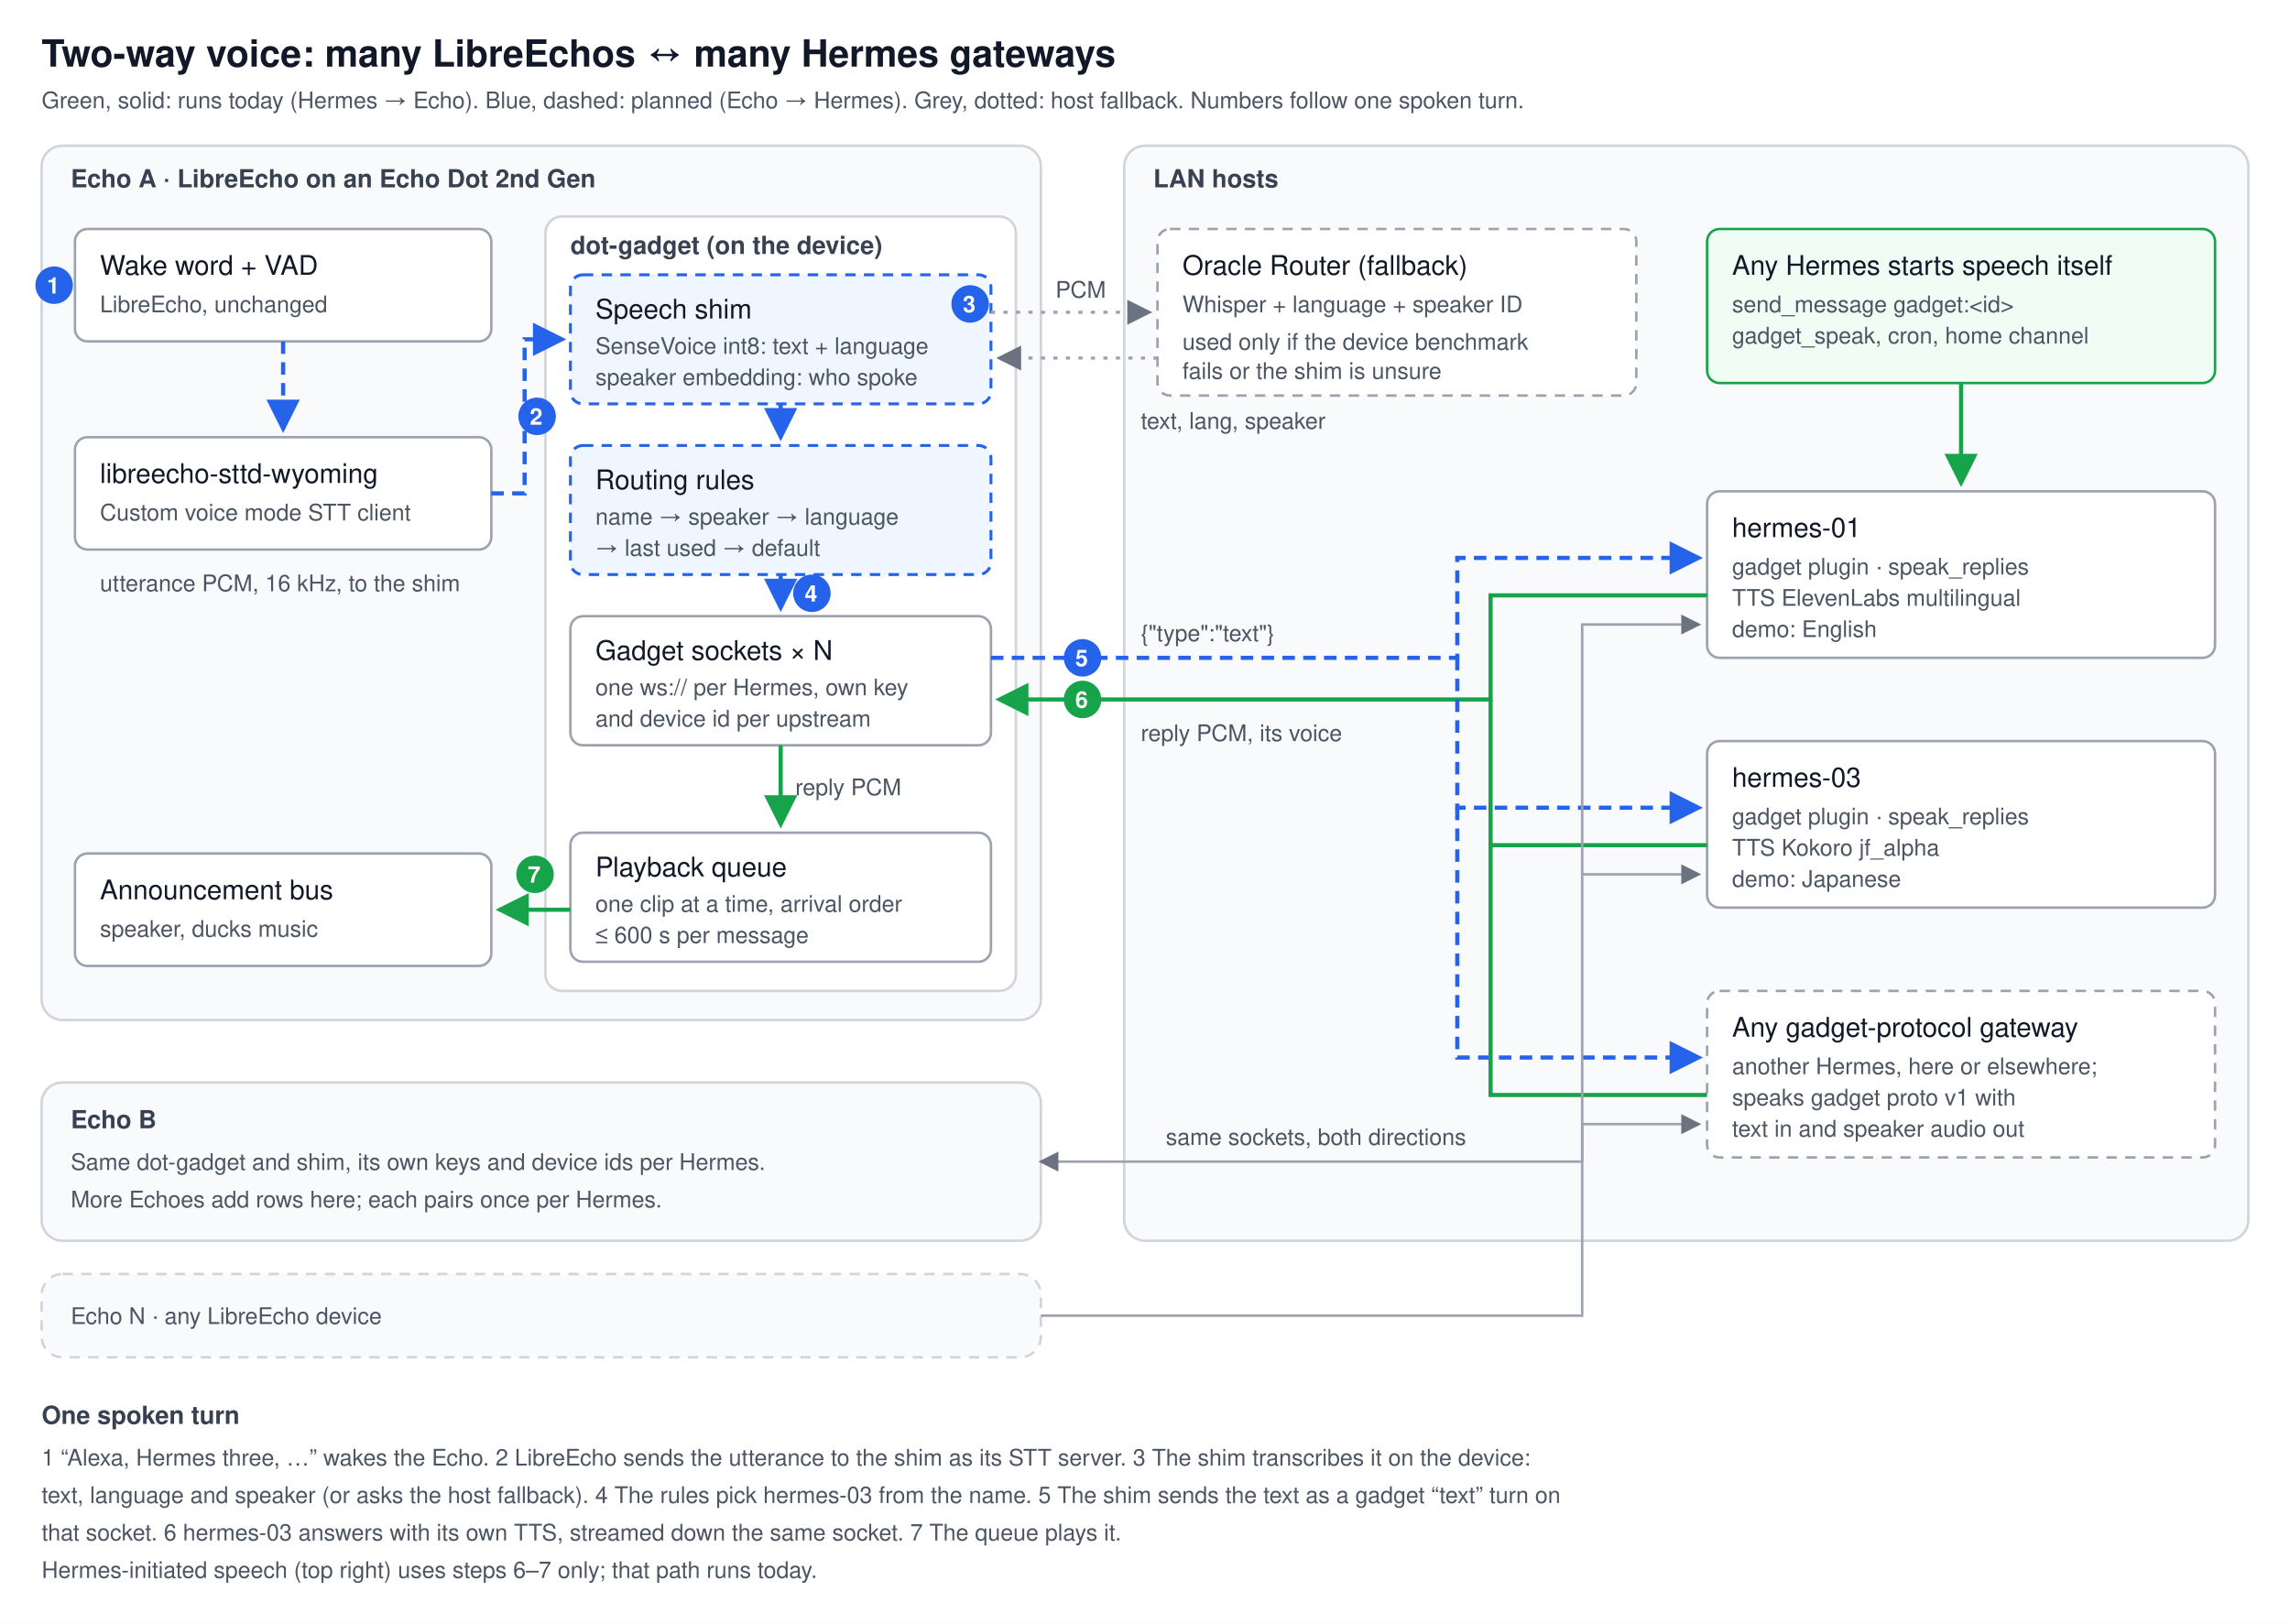
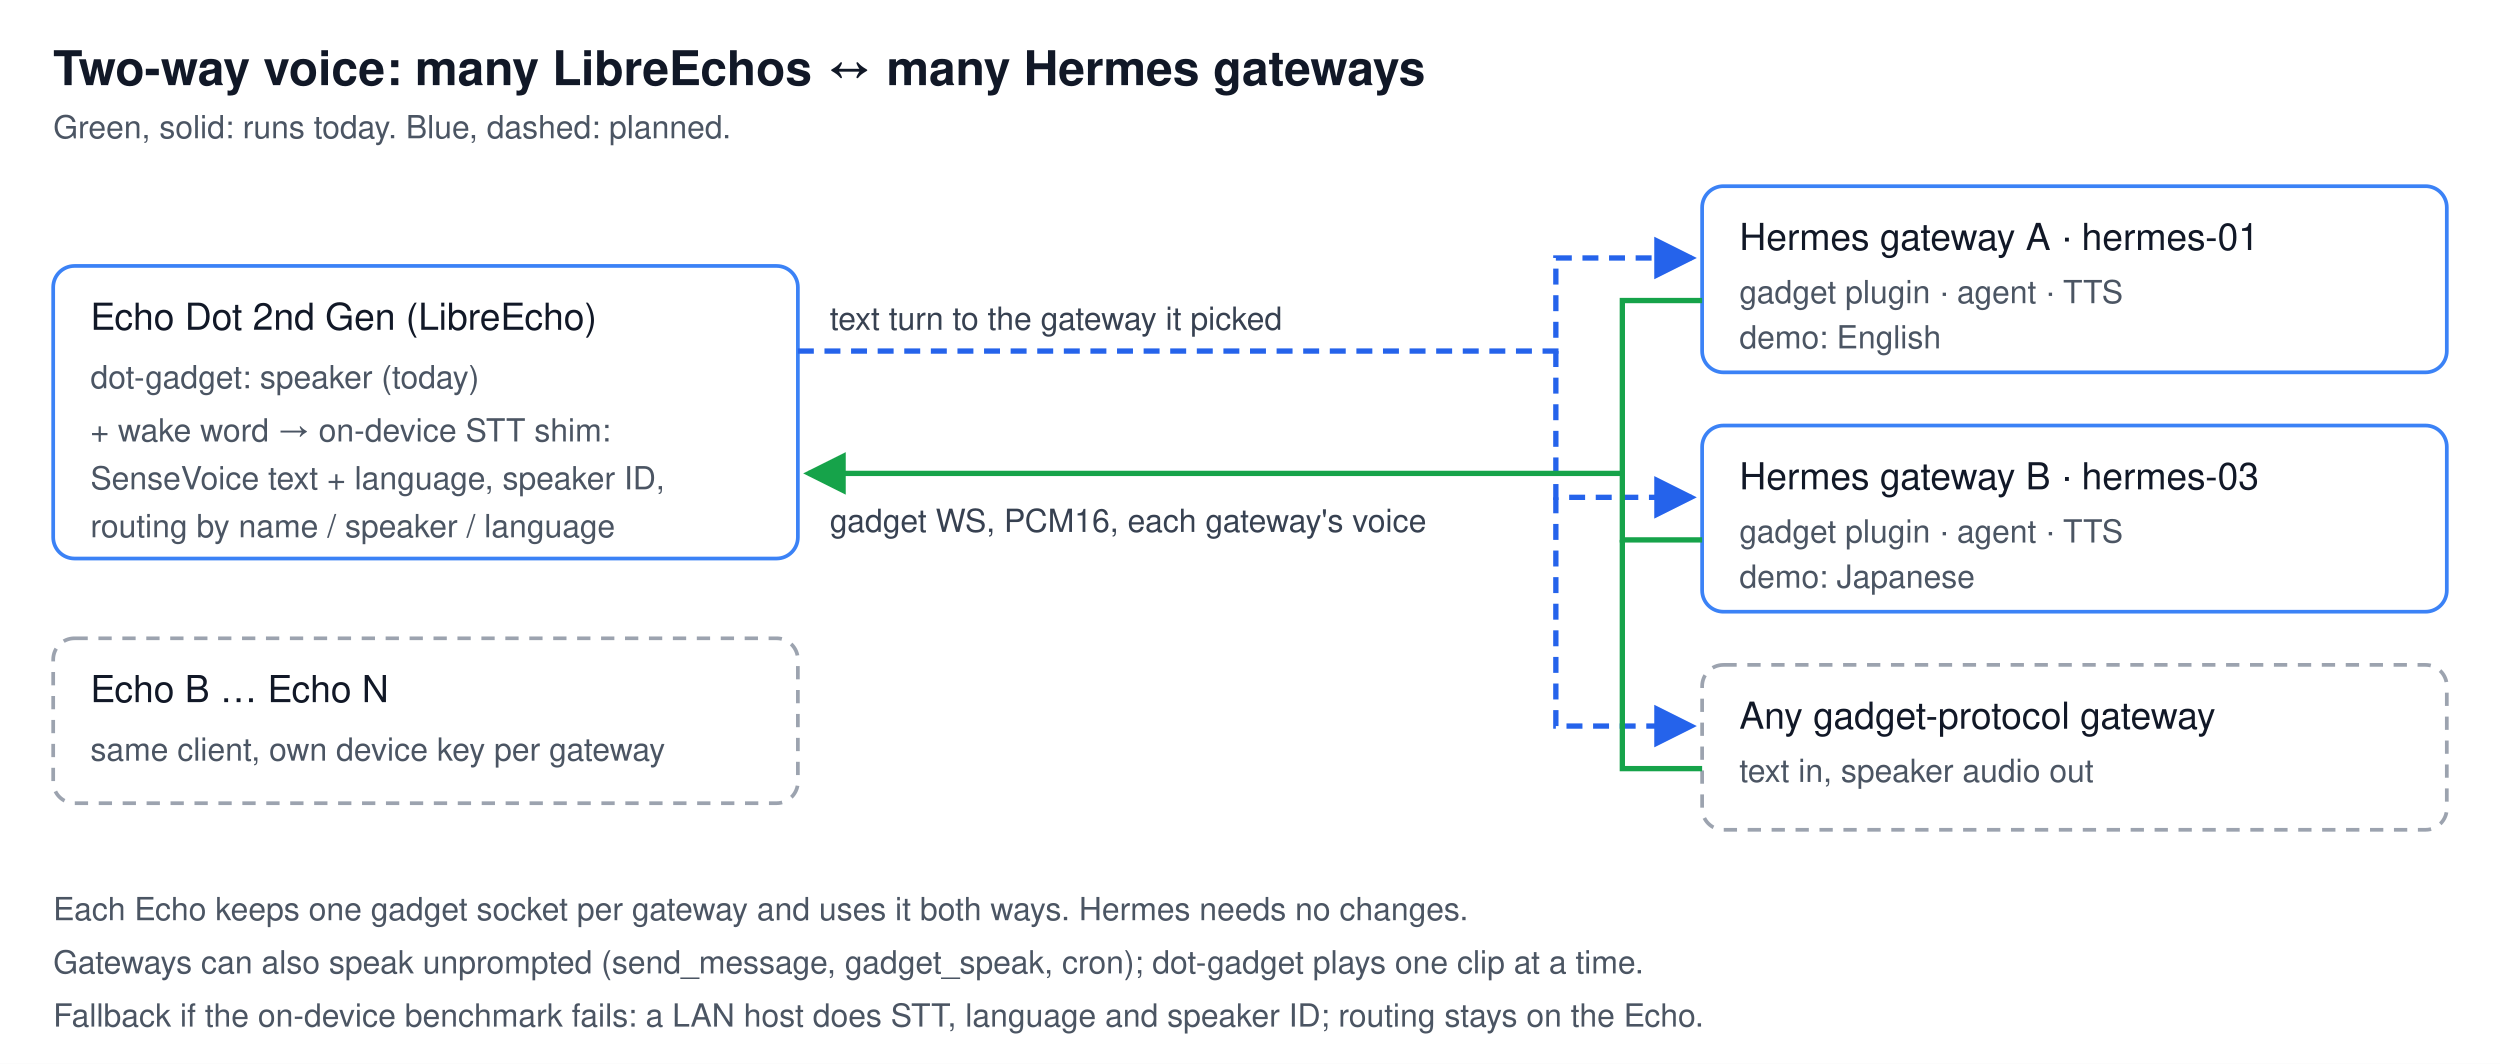
- <svg xmlns="http://www.w3.org/2000/svg" viewBox="0 0 1100 780" width="1100" height="780" font-family="-apple-system, Segoe UI, Helvetica, Arial, sans-serif">
+ <svg xmlns="http://www.w3.org/2000/svg" viewBox="0 0 940 400" width="940" height="400" font-family="-apple-system, Segoe UI, Helvetica, Arial, sans-serif">
  <defs>
-     <marker id="a" viewBox="0 0 8 8" refX="7" refY="4" markerWidth="8" markerHeight="8" orient="auto-start-reverse">
+     <marker id="a" viewBox="0 0 8 8" refX="7" refY="4" markerWidth="8" markerHeight="8" orient="auto">
      <path d="M0,0L8,4L0,8z" fill="#2563eb" />
    </marker>
-     <marker id="g" viewBox="0 0 8 8" refX="7" refY="4" markerWidth="8" markerHeight="8" orient="auto-start-reverse">
+     <marker id="g" viewBox="0 0 8 8" refX="7" refY="4" markerWidth="8" markerHeight="8" orient="auto">
      <path d="M0,0L8,4L0,8z" fill="#16a34a" />
    </marker>
-     <marker id="k" viewBox="0 0 8 8" refX="7" refY="4" markerWidth="8" markerHeight="8" orient="auto-start-reverse">
-       <path d="M0,0L8,4L0,8z" fill="#6b7280" />
-     </marker>
    <style>
-       text { fill: #111827; font-size: 13px; }
-       .s { font-size: 11px; fill: #4b5563; }
-       .h { font-size: 12px; font-weight: 600; fill: #374151; }
+       text { fill: #111827; font-size: 14px; }
+       .s { font-size: 12px; fill: #4b5563; }
+       .l { font-size: 12px; fill: #374151; }
      .t { font-size: 18px; font-weight: 600; }
-       .n { font-size: 11px; font-weight: 700; fill: #ffffff; }
-       .box { fill: #ffffff; stroke: #9ca3af; stroke-width: 1.2; }
-       .new { fill: #eff6ff; stroke: #2563eb; stroke-width: 1.4; stroke-dasharray: 5 4; }
-       .opt { fill: #ffffff; stroke: #9ca3af; stroke-width: 1.2; stroke-dasharray: 5 4; }
-       .grp { fill: #f9fafb; stroke: #d1d5db; stroke-width: 1.2; }
+       .box { fill: #ffffff; stroke: #3b82f6; stroke-width: 1.4; }
+       .dash { fill: #ffffff; stroke: #9ca3af; stroke-width: 1.4; stroke-dasharray: 5 4; }
      .in { stroke: #2563eb; stroke-width: 2; fill: none; stroke-dasharray: 6 4; }
-       .fb { stroke: #9ca3af; stroke-width: 1.5; fill: none; stroke-dasharray: 2 4; }
      .out { stroke: #16a34a; stroke-width: 2; fill: none; }
-       .thin { stroke: #9ca3af; stroke-width: 1.2; fill: none; }
    </style>
  </defs>
-   <rect width="1100" height="780" fill="#ffffff" />
+   <rect width="940" height="400" fill="#ffffff" />
  <text class="t" x="20" y="32">Two-way voice: many LibreEchos ↔ many Hermes gateways</text>
-   <text class="s" x="20" y="52">Green, solid: runs today (Hermes → Echo). Blue, dashed: planned (Echo → Hermes). Grey, dotted: host fallback. Numbers follow one spoken turn.</text>
-   <rect class="grp" x="20" y="70" width="480" height="420" rx="10" />
-   <text class="h" x="34" y="90">Echo A · LibreEcho on an Echo Dot 2nd Gen</text>
-   <rect class="box" x="36" y="110" width="200" height="54" rx="6" />
-   <text x="48" y="132">Wake word + VAD</text>
-   <text class="s" x="48" y="150">LibreEcho, unchanged</text>
-   <rect class="box" x="36" y="210" width="200" height="54" rx="6" />
-   <text x="48" y="232">libreecho-sttd-wyoming</text>
-   <text class="s" x="48" y="250">Custom voice mode STT client</text>
-   <rect class="box" x="36" y="410" width="200" height="54" rx="6" />
-   <text x="48" y="432">Announcement bus</text>
-   <text class="s" x="48" y="450">speaker, ducks music</text>
-   <rect class="grp" x="262" y="104" width="226" height="372" rx="8" style="fill:#ffffff" />
-   <text class="h" x="274" y="122">dot-gadget (on the device)</text>
-   <rect class="new" x="274" y="132" width="202" height="62" rx="6" />
-   <text x="286" y="153">Speech shim</text>
-   <text class="s" x="286" y="170">SenseVoice int8: text + language</text>
-   <text class="s" x="286" y="185">speaker embedding: who spoke</text>
-   <rect class="new" x="274" y="214" width="202" height="62" rx="6" />
-   <text x="286" y="235">Routing rules</text>
-   <text class="s" x="286" y="252">name → speaker → language</text>
-   <text class="s" x="286" y="267">→ last used → default</text>
-   <rect class="box" x="274" y="296" width="202" height="62" rx="6" />
-   <text x="286" y="317">Gadget sockets × N</text>
-   <text class="s" x="286" y="334">one ws:// per Hermes, own key</text>
-   <text class="s" x="286" y="349">and device id per upstream</text>
-   <rect class="box" x="274" y="400" width="202" height="62" rx="6" />
-   <text x="286" y="421">Playback queue</text>
-   <text class="s" x="286" y="438">one clip at a time, arrival order</text>
-   <text class="s" x="286" y="453">≤ 600 s per message</text>
-   <path class="in" d="M136,164 V206" marker-end="url(#a)" />
-   <path class="in" d="M236,237 H252 V163 H270" marker-end="url(#a)" />
-   <text class="s" x="48" y="284">utterance PCM, 16 kHz, to the shim</text>
-   <path class="in" d="M375,194 V210" marker-end="url(#a)" />
-   <path class="in" d="M375,276 V292" marker-end="url(#a)" />
-   <path class="out" d="M375,358 V396" marker-end="url(#g)" />
-   <text class="s" x="382" y="382">reply PCM</text>
-   <path class="out" d="M274,437 H240" marker-end="url(#g)" />
-   <rect class="grp" x="20" y="520" width="480" height="76" rx="10" />
-   <text class="h" x="34" y="542">Echo B</text>
-   <text class="s" x="34" y="562">Same dot-gadget and shim, its own keys and device ids per Hermes.</text>
-   <text class="s" x="34" y="580">More Echoes add rows here; each pairs once per Hermes.</text>
-   <rect class="grp" x="20" y="612" width="480" height="40" rx="10" style="stroke-dasharray:5 4" />
-   <text class="s" x="34" y="636">Echo N · any LibreEcho device</text>
-   <rect class="grp" x="540" y="70" width="540" height="526" rx="10" />
-   <text class="h" x="554" y="90">LAN hosts</text>
-   <rect class="opt" x="556" y="110" width="230" height="80" rx="6" />
-   <text x="568" y="132">Oracle Router (fallback)</text>
-   <text class="s" x="568" y="150">Whisper + language + speaker ID</text>
-   <text class="s" x="568" y="168">used only if the device benchmark</text>
-   <text class="s" x="568" y="182">fails or the shim is unsure</text>
-   <rect class="box" x="820" y="110" width="244" height="74" rx="6" style="fill:#f0fdf4;stroke:#16a34a" />
-   <text x="832" y="132">Any Hermes starts speech itself</text>
-   <text class="s" x="832" y="150">send_message gadget:&lt;id&gt;</text>
-   <text class="s" x="832" y="165">gadget_speak, cron, home channel</text>
-   <rect class="box" x="820" y="236" width="244" height="80" rx="6" />
-   <text x="832" y="258">hermes-01</text>
-   <text class="s" x="832" y="276">gadget plugin · speak_replies</text>
-   <text class="s" x="832" y="291">TTS ElevenLabs multilingual</text>
-   <text class="s" x="832" y="306">demo: English</text>
-   <rect class="box" x="820" y="356" width="244" height="80" rx="6" />
-   <text x="832" y="378">hermes-03</text>
-   <text class="s" x="832" y="396">gadget plugin · speak_replies</text>
-   <text class="s" x="832" y="411">TTS Kokoro jf_alpha</text>
-   <text class="s" x="832" y="426">demo: Japanese</text>
-   <rect class="box" x="820" y="476" width="244" height="80" rx="6" style="stroke-dasharray:5 4" />
-   <text x="832" y="498">Any gadget-protocol gateway</text>
-   <text class="s" x="832" y="516">another Hermes, here or elsewhere;</text>
-   <text class="s" x="832" y="531">speaks gadget proto v1 with</text>
-   <text class="s" x="832" y="546">text in and speaker audio out</text>
-   <path class="fb" d="M476,150 H552" marker-end="url(#k)" />
-   <path class="fb" d="M556,172 H480" marker-end="url(#k)" />
-   <text class="s" x="507" y="143">PCM</text>
-   <text class="s" x="548" y="206">text, lang, speaker</text>
-   <path class="in" d="M476,316 H700 V268 H816" marker-end="url(#a)" />
-   <path class="out" d="M820,286 H716 V336 H480" marker-end="url(#g)" />
-   <path class="in" d="M700,316 V388 H816" marker-end="url(#a)" />
-   <path class="out" d="M820,406 H716 V336" />
-   <path class="in" d="M700,388 V508 H816" marker-end="url(#a)" />
-   <path class="out" d="M820,526 H716 V406" />
-   <text class="s" x="548" y="308">{"type":"text"}</text>
-   <text class="s" x="548" y="356">reply PCM, its voice</text>
-   <path class="out" d="M942,184 V232" marker-end="url(#g)" />
-   <path class="thin" d="M500,558 H760 V300 H816" marker-start="url(#k)" marker-end="url(#k)" />
-   <path class="thin" d="M760,420 H816" marker-end="url(#k)" />
-   <path class="thin" d="M760,540 H816" marker-end="url(#k)" />
-   <path class="thin" d="M500,632 H760 V540" />
-   <text class="s" x="560" y="550">same sockets, both directions</text>
-   <g>
-     <circle cx="26" cy="137" r="9" fill="#2563eb" />
-     <text class="n" x="22.5" y="141">1</text>
-     <circle cx="258" cy="200" r="9" fill="#2563eb" />
-     <text class="n" x="254.5" y="204">2</text>
-     <circle cx="466" cy="146" r="9" fill="#2563eb" />
-     <text class="n" x="462.5" y="150">3</text>
-     <circle cx="390" cy="285" r="9" fill="#2563eb" />
-     <text class="n" x="386.5" y="289">4</text>
-     <circle cx="520" cy="316" r="9" fill="#2563eb" />
-     <text class="n" x="516.5" y="320">5</text>
-     <circle cx="520" cy="336" r="9" fill="#16a34a" />
-     <text class="n" x="516.5" y="340">6</text>
-     <circle cx="257" cy="420" r="9" fill="#16a34a" />
-     <text class="n" x="253.5" y="424">7</text>
-   </g>
-   <text class="h" x="20" y="684">One spoken turn</text>
-   <text class="s" x="20" y="704">1 “Alexa, Hermes three, …” wakes the Echo. 2 LibreEcho sends the utterance to the shim as its STT server. 3 The shim transcribes it on the device:</text>
-   <text class="s" x="20" y="722">text, language and speaker (or asks the host fallback). 4 The rules pick hermes-03 from the name. 5 The shim sends the text as a gadget “text” turn on</text>
-   <text class="s" x="20" y="740">that socket. 6 hermes-03 answers with its own TTS, streamed down the same socket. 7 The queue plays it.</text>
-   <text class="s" x="20" y="758">Hermes-initiated speech (top right) uses steps 6–7 only; that path runs today.</text>
+   <text class="s" x="20" y="52">Green, solid: runs today. Blue, dashed: planned.</text>
+   <rect class="box" x="20" y="100" width="280" height="110" rx="8" />
+   <text x="34" y="124">Echo Dot 2nd Gen (LibreEcho)</text>
+   <text class="s" x="34" y="146">dot-gadget: speaker (today)</text>
+   <text class="s" x="34" y="166">+ wake word → on-device STT shim:</text>
+   <text class="s" x="34" y="184">SenseVoice text + language, speaker ID,</text>
+   <text class="s" x="34" y="202">routing by name / speaker / language</text>
+   <rect class="dash" x="20" y="240" width="280" height="62" rx="8" />
+   <text x="34" y="264">Echo B … Echo N</text>
+   <text class="s" x="34" y="286">same client, own device key per gateway</text>
+   <rect class="box" x="640" y="70" width="280" height="70" rx="8" />
+   <text x="654" y="94">Hermes gateway A · hermes-01</text>
+   <text class="s" x="654" y="114">gadget plugin · agent · TTS</text>
+   <text class="s" x="654" y="131">demo: English</text>
+   <rect class="box" x="640" y="160" width="280" height="70" rx="8" />
+   <text x="654" y="184">Hermes gateway B · hermes-03</text>
+   <text class="s" x="654" y="204">gadget plugin · agent · TTS</text>
+   <text class="s" x="654" y="221">demo: Japanese</text>
+   <rect class="dash" x="640" y="250" width="280" height="62" rx="8" />
+   <text x="654" y="274">Any gadget-protocol gateway</text>
+   <text class="s" x="654" y="294">text in, speaker audio out</text>
+   <path class="in" d="M300,132 H585 V97 H636" marker-end="url(#a)" />
+   <path class="in" d="M585,132 V187 H636" marker-end="url(#a)" />
+   <path class="in" d="M585,187 V273 H636" marker-end="url(#a)" />
+   <text class="l" x="312" y="124">text turn to the gateway it picked</text>
+   <path class="out" d="M640,113 H610 V178 H304" marker-end="url(#g)" />
+   <path class="out" d="M640,203 H610 V178" />
+   <path class="out" d="M640,289 H610 V203" />
+   <text class="l" x="312" y="200">gadget WS, PCM16, each gateway's voice</text>
+   <text class="s" x="20" y="346">Each Echo keeps one gadget socket per gateway and uses it both ways. Hermes needs no changes.</text>
+   <text class="s" x="20" y="366">Gateways can also speak unprompted (send_message, gadget_speak, cron); dot-gadget plays one clip at a time.</text>
+   <text class="s" x="20" y="386">Fallback if the on-device benchmark fails: a LAN host does STT, language and speaker ID; routing stays on the Echo.</text>
</svg>
